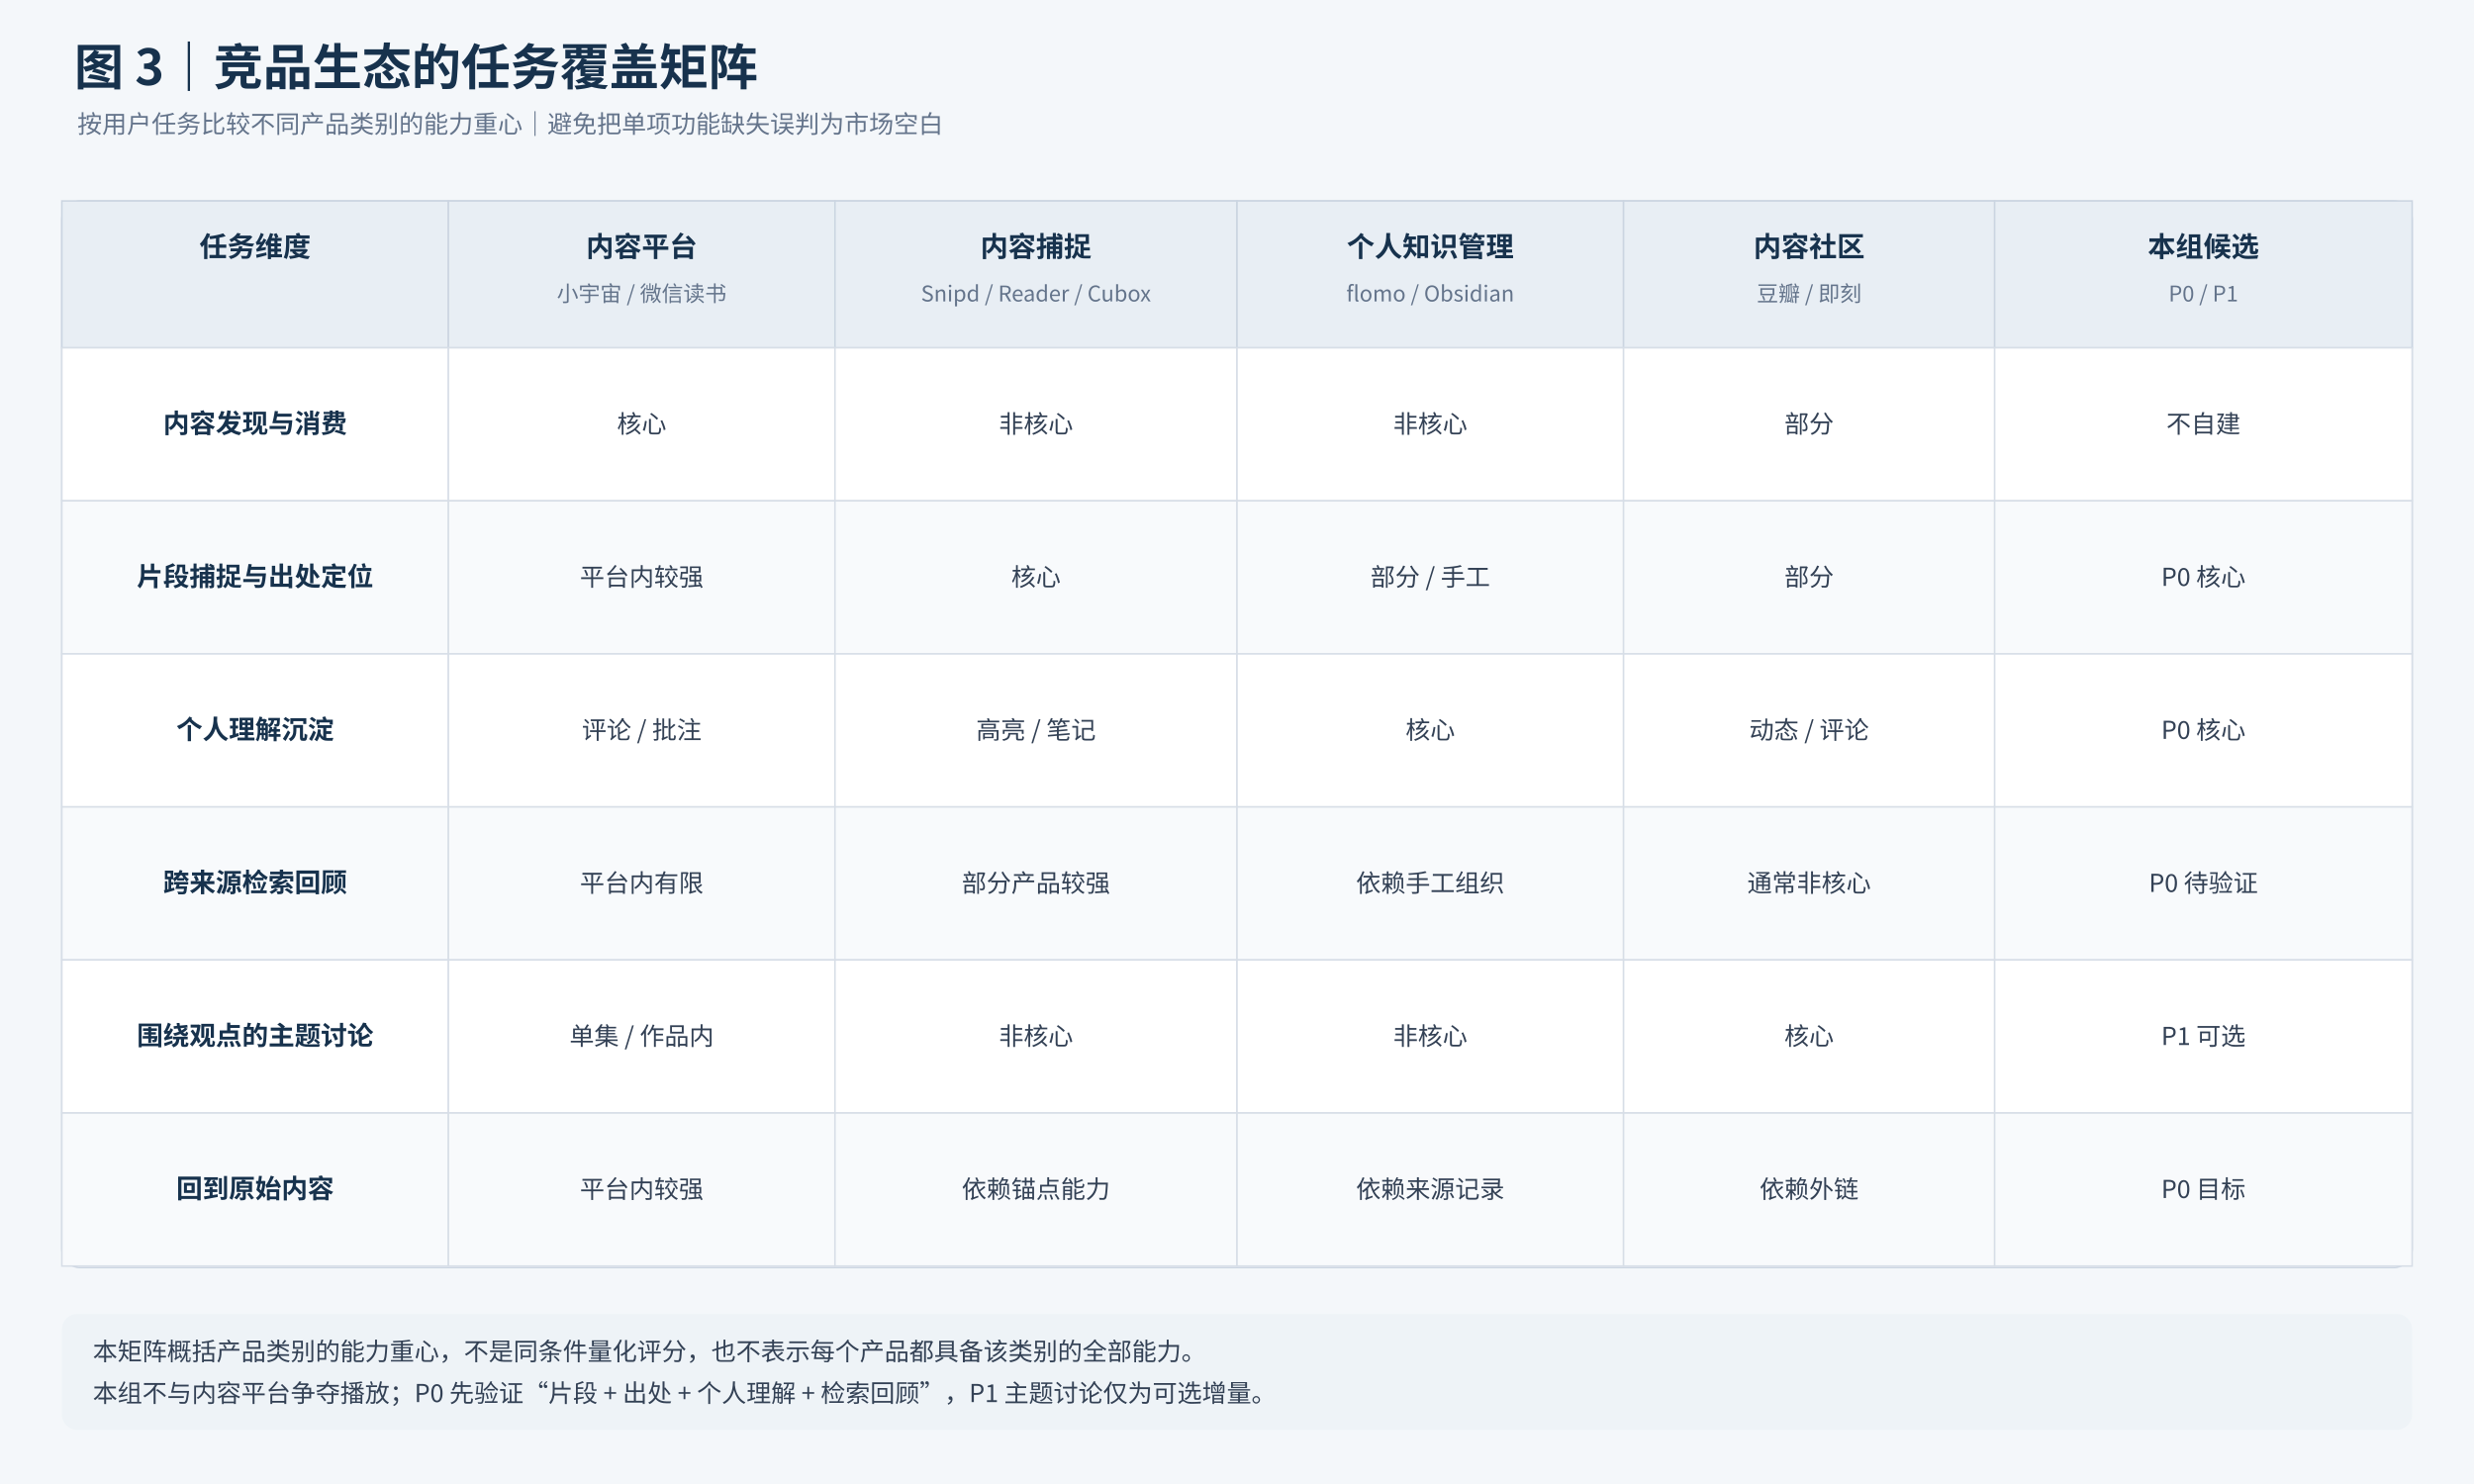
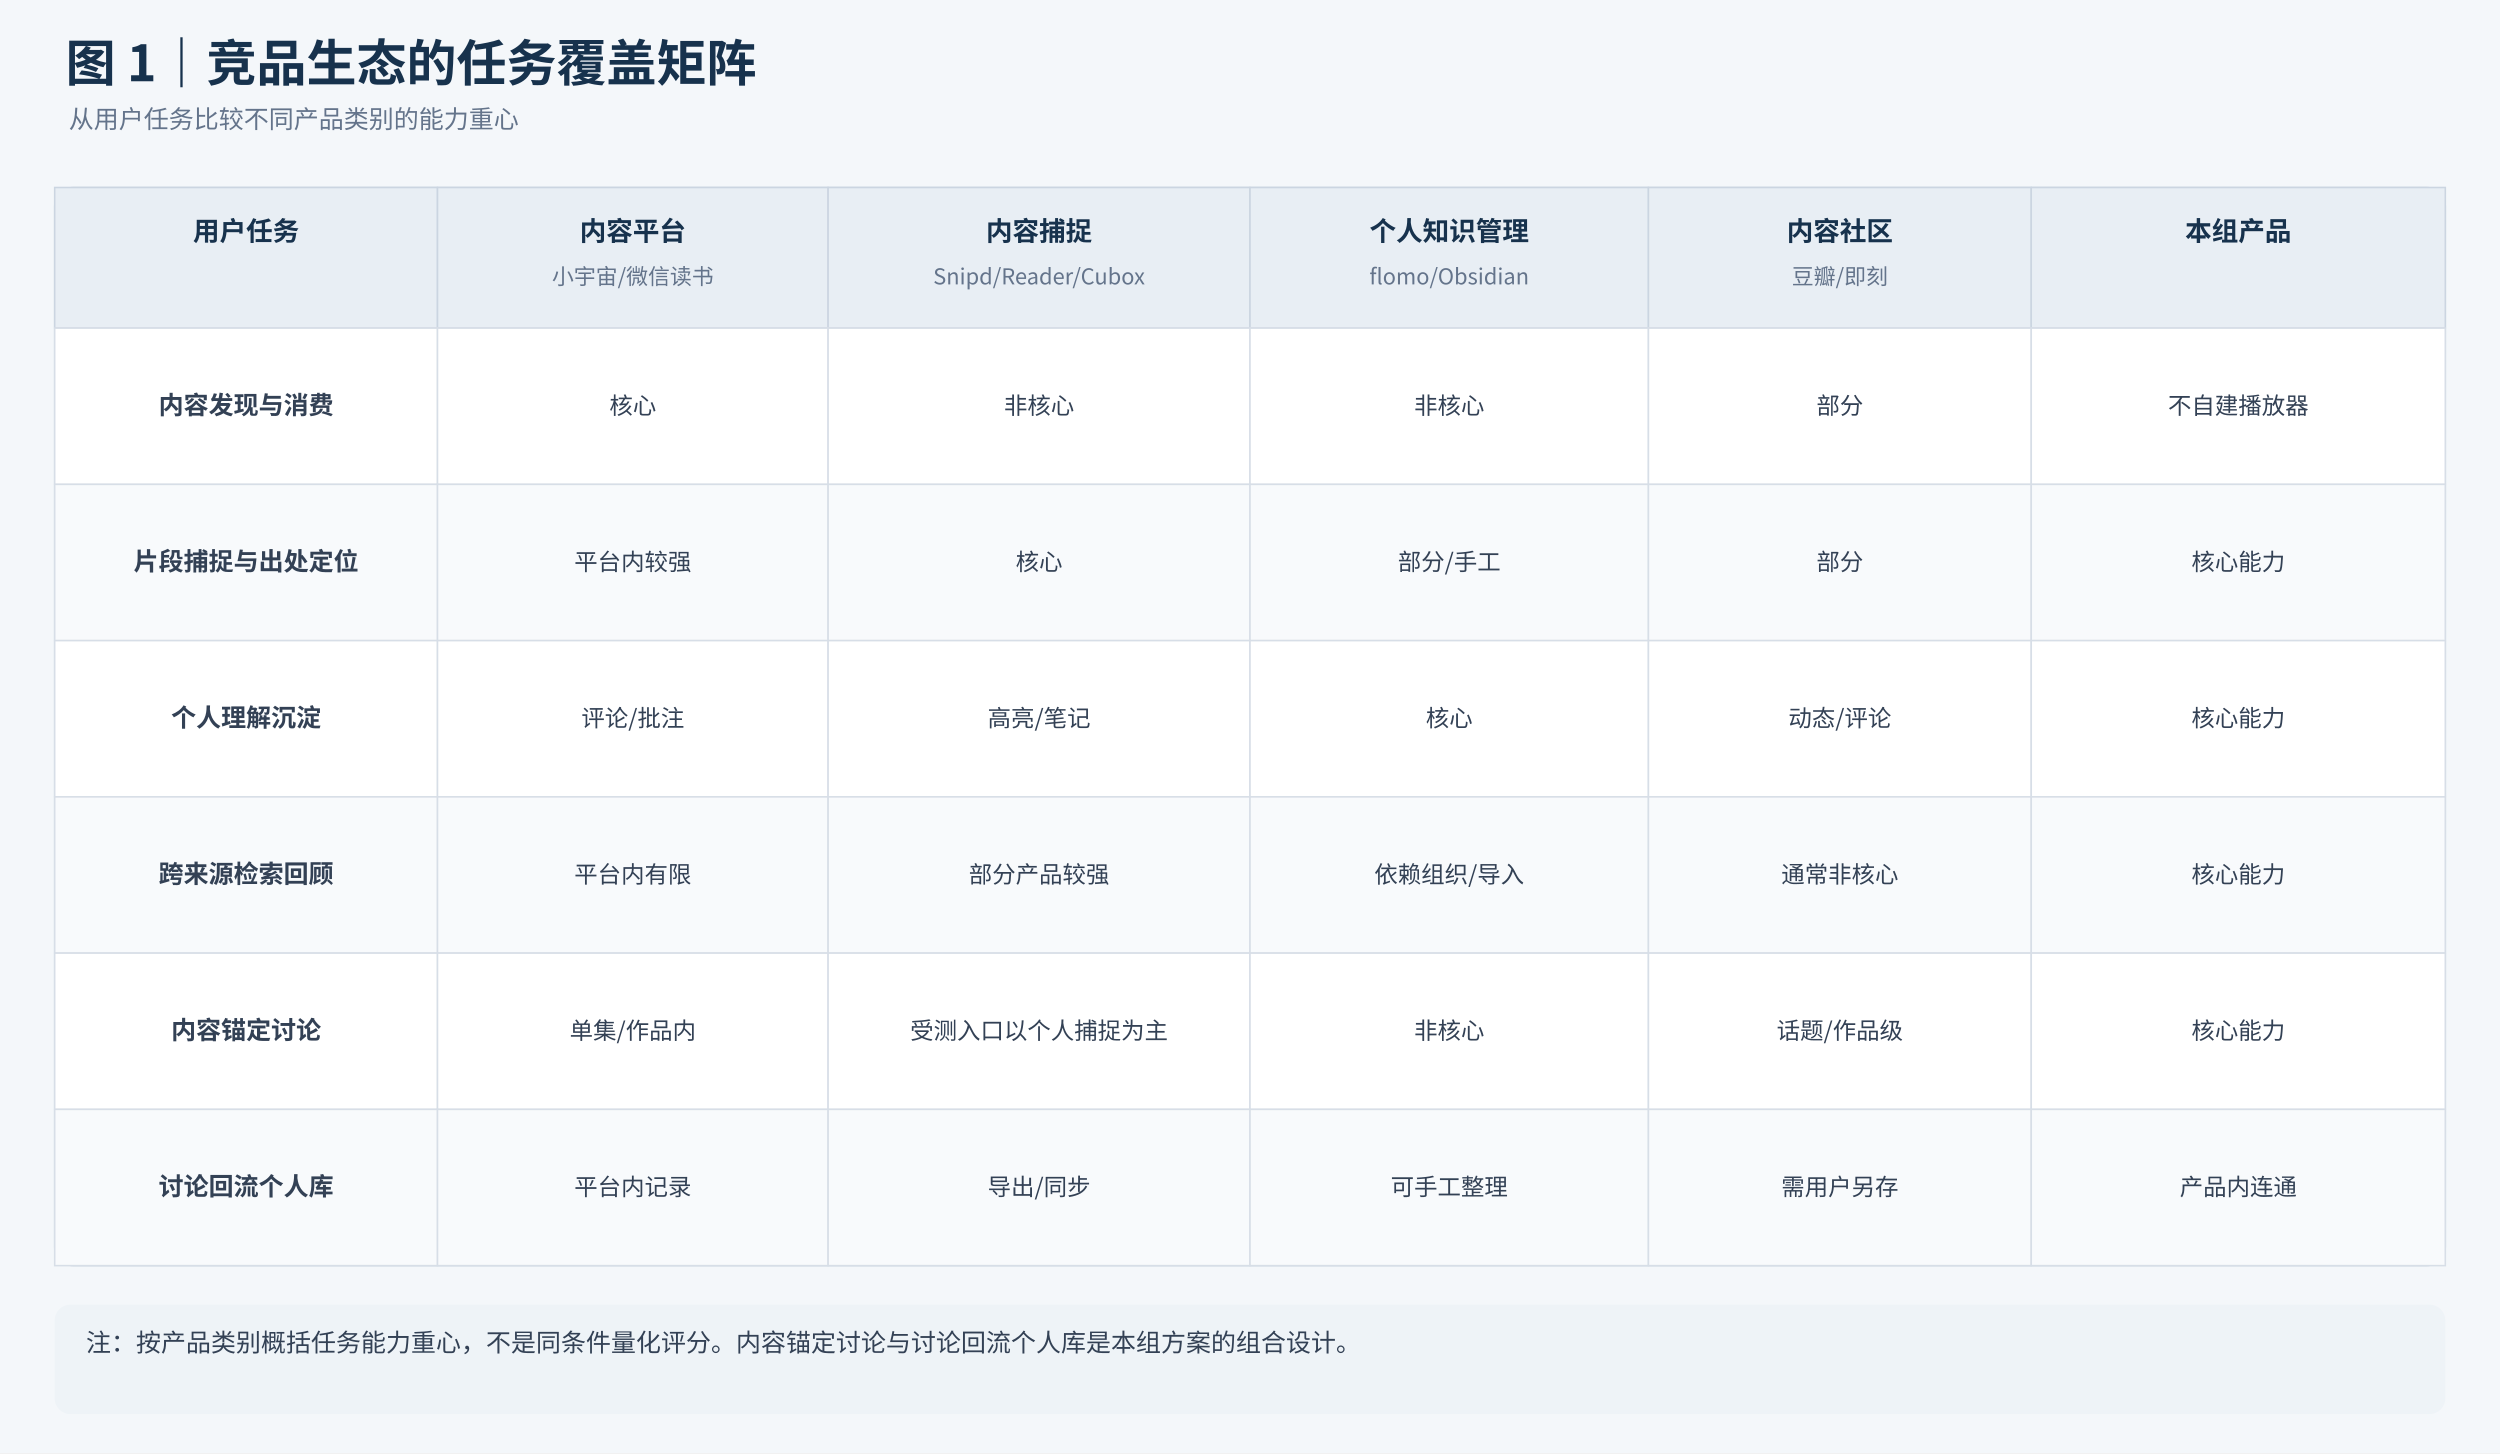
- <svg xmlns="http://www.w3.org/2000/svg" width="1600" height="960" viewBox="0 0 1600 960">
+ <svg xmlns="http://www.w3.org/2000/svg" width="1600" height="930" viewBox="0 0 1600 930">
  <defs>
-     <style>text{font-family:"Noto Sans CJK SC","Microsoft YaHei","PingFang SC",sans-serif;fill:#243447}.h1{font-size:32px;font-weight:700;fill:#17324d}.sub{font-size:16px;fill:#64748b}.celltitle{font-size:21px;font-weight:700;fill:#17324d}.body{font-size:17px;fill:#334155}.small{font-size:14px;fill:#64748b}</style>
+     <style>text{font-family:"Noto Sans CJK SC","Microsoft YaHei","PingFang SC",sans-serif;fill:#26384a}.h1{font-size:32px;font-weight:700;fill:#17324d}.sub{font-size:16px;fill:#64748b}.ct{font-size:20px;font-weight:700;fill:#17324d}.bd{font-size:16px;fill:#334155}.sm{font-size:14px;fill:#64748b}</style>
  </defs>
  <rect width="100%" height="100%" fill="#f4f7fa" />
-   <text x="48" y="55" class="h1">图 3｜竞品生态的任务覆盖矩阵</text>
-   <text x="50" y="86" class="sub">按用户任务比较不同产品类别的能力重心｜避免把单项功能缺失误判为市场空白</text>
-   <rect x="40" y="130" width="1520" height="690" rx="12" fill="#fff" stroke="#cbd5e1" />
-   <rect x="40" y="130" width="250" height="95" fill="#e8eef4" stroke="#cbd5e1" />
-   <text x="165" y="166" text-anchor="middle" class="celltitle" style="font-size:18px">任务维度</text>
-   <rect x="290" y="130" width="250" height="95" fill="#e8eef4" stroke="#cbd5e1" />
-   <text x="415" y="166" text-anchor="middle" class="celltitle" style="font-size:18px">内容平台</text>
-   <text x="415" y="195" text-anchor="middle" class="small">小宇宙 / 微信读书</text>
-   <rect x="540" y="130" width="260" height="95" fill="#e8eef4" stroke="#cbd5e1" />
-   <text x="670" y="166" text-anchor="middle" class="celltitle" style="font-size:18px">内容捕捉</text>
-   <text x="670" y="195" text-anchor="middle" class="small">Snipd / Reader / Cubox</text>
-   <rect x="800" y="130" width="250" height="95" fill="#e8eef4" stroke="#cbd5e1" />
-   <text x="925" y="166" text-anchor="middle" class="celltitle" style="font-size:18px">个人知识管理</text>
-   <text x="925" y="195" text-anchor="middle" class="small">flomo / Obsidian</text>
-   <rect x="1050" y="130" width="240" height="95" fill="#e8eef4" stroke="#cbd5e1" />
-   <text x="1170" y="166" text-anchor="middle" class="celltitle" style="font-size:18px">内容社区</text>
-   <text x="1170" y="195" text-anchor="middle" class="small">豆瓣 / 即刻</text>
-   <rect x="1290" y="130" width="270" height="95" fill="#e8eef4" stroke="#cbd5e1" />
-   <text x="1425" y="166" text-anchor="middle" class="celltitle" style="font-size:18px">本组候选</text>
-   <text x="1425" y="195" text-anchor="middle" class="small">P0 / P1</text>
-   <rect x="40" y="225" width="250" height="99" fill="#fff" stroke="#d7dee7" />
-   <text x="165" y="280" text-anchor="middle" class="celltitle" style="font-size:17px">内容发现与消费</text>
-   <rect x="290" y="225" width="250" height="99" fill="#fff" stroke="#d7dee7" />
-   <text x="415" y="280" text-anchor="middle" class="body" style="font-size:16px">核心</text>
-   <rect x="540" y="225" width="260" height="99" fill="#fff" stroke="#d7dee7" />
-   <text x="670" y="280" text-anchor="middle" class="body" style="font-size:16px">非核心</text>
-   <rect x="800" y="225" width="250" height="99" fill="#fff" stroke="#d7dee7" />
-   <text x="925" y="280" text-anchor="middle" class="body" style="font-size:16px">非核心</text>
-   <rect x="1050" y="225" width="240" height="99" fill="#fff" stroke="#d7dee7" />
-   <text x="1170" y="280" text-anchor="middle" class="body" style="font-size:16px">部分</text>
-   <rect x="1290" y="225" width="270" height="99" fill="#fff" stroke="#d7dee7" />
-   <text x="1425" y="280" text-anchor="middle" class="body" style="font-size:16px">不自建</text>
-   <rect x="40" y="324" width="250" height="99" fill="#f8fafc" stroke="#d7dee7" />
-   <text x="165" y="379" text-anchor="middle" class="celltitle" style="font-size:17px">片段捕捉与出处定位</text>
-   <rect x="290" y="324" width="250" height="99" fill="#f8fafc" stroke="#d7dee7" />
-   <text x="415" y="379" text-anchor="middle" class="body" style="font-size:16px">平台内较强</text>
-   <rect x="540" y="324" width="260" height="99" fill="#f8fafc" stroke="#d7dee7" />
-   <text x="670" y="379" text-anchor="middle" class="body" style="font-size:16px">核心</text>
-   <rect x="800" y="324" width="250" height="99" fill="#f8fafc" stroke="#d7dee7" />
-   <text x="925" y="379" text-anchor="middle" class="body" style="font-size:16px">部分 / 手工</text>
-   <rect x="1050" y="324" width="240" height="99" fill="#f8fafc" stroke="#d7dee7" />
-   <text x="1170" y="379" text-anchor="middle" class="body" style="font-size:16px">部分</text>
-   <rect x="1290" y="324" width="270" height="99" fill="#f8fafc" stroke="#d7dee7" />
-   <text x="1425" y="379" text-anchor="middle" class="body" style="font-size:16px">P0 核心</text>
-   <rect x="40" y="423" width="250" height="99" fill="#fff" stroke="#d7dee7" />
-   <text x="165" y="478" text-anchor="middle" class="celltitle" style="font-size:17px">个人理解沉淀</text>
-   <rect x="290" y="423" width="250" height="99" fill="#fff" stroke="#d7dee7" />
-   <text x="415" y="478" text-anchor="middle" class="body" style="font-size:16px">评论 / 批注</text>
-   <rect x="540" y="423" width="260" height="99" fill="#fff" stroke="#d7dee7" />
-   <text x="670" y="478" text-anchor="middle" class="body" style="font-size:16px">高亮 / 笔记</text>
-   <rect x="800" y="423" width="250" height="99" fill="#fff" stroke="#d7dee7" />
-   <text x="925" y="478" text-anchor="middle" class="body" style="font-size:16px">核心</text>
-   <rect x="1050" y="423" width="240" height="99" fill="#fff" stroke="#d7dee7" />
-   <text x="1170" y="478" text-anchor="middle" class="body" style="font-size:16px">动态 / 评论</text>
-   <rect x="1290" y="423" width="270" height="99" fill="#fff" stroke="#d7dee7" />
-   <text x="1425" y="478" text-anchor="middle" class="body" style="font-size:16px">P0 核心</text>
-   <rect x="40" y="522" width="250" height="99" fill="#f8fafc" stroke="#d7dee7" />
-   <text x="165" y="577" text-anchor="middle" class="celltitle" style="font-size:17px">跨来源检索回顾</text>
-   <rect x="290" y="522" width="250" height="99" fill="#f8fafc" stroke="#d7dee7" />
-   <text x="415" y="577" text-anchor="middle" class="body" style="font-size:16px">平台内有限</text>
-   <rect x="540" y="522" width="260" height="99" fill="#f8fafc" stroke="#d7dee7" />
-   <text x="670" y="577" text-anchor="middle" class="body" style="font-size:16px">部分产品较强</text>
-   <rect x="800" y="522" width="250" height="99" fill="#f8fafc" stroke="#d7dee7" />
-   <text x="925" y="577" text-anchor="middle" class="body" style="font-size:16px">依赖手工组织</text>
-   <rect x="1050" y="522" width="240" height="99" fill="#f8fafc" stroke="#d7dee7" />
-   <text x="1170" y="577" text-anchor="middle" class="body" style="font-size:16px">通常非核心</text>
-   <rect x="1290" y="522" width="270" height="99" fill="#f8fafc" stroke="#d7dee7" />
-   <text x="1425" y="577" text-anchor="middle" class="body" style="font-size:16px">P0 待验证</text>
-   <rect x="40" y="621" width="250" height="99" fill="#fff" stroke="#d7dee7" />
-   <text x="165" y="676" text-anchor="middle" class="celltitle" style="font-size:17px">围绕观点的主题讨论</text>
-   <rect x="290" y="621" width="250" height="99" fill="#fff" stroke="#d7dee7" />
-   <text x="415" y="676" text-anchor="middle" class="body" style="font-size:16px">单集 / 作品内</text>
-   <rect x="540" y="621" width="260" height="99" fill="#fff" stroke="#d7dee7" />
-   <text x="670" y="676" text-anchor="middle" class="body" style="font-size:16px">非核心</text>
-   <rect x="800" y="621" width="250" height="99" fill="#fff" stroke="#d7dee7" />
-   <text x="925" y="676" text-anchor="middle" class="body" style="font-size:16px">非核心</text>
-   <rect x="1050" y="621" width="240" height="99" fill="#fff" stroke="#d7dee7" />
-   <text x="1170" y="676" text-anchor="middle" class="body" style="font-size:16px">核心</text>
-   <rect x="1290" y="621" width="270" height="99" fill="#fff" stroke="#d7dee7" />
-   <text x="1425" y="676" text-anchor="middle" class="body" style="font-size:16px">P1 可选</text>
-   <rect x="40" y="720" width="250" height="99" fill="#f8fafc" stroke="#d7dee7" />
-   <text x="165" y="775" text-anchor="middle" class="celltitle" style="font-size:17px">回到原始内容</text>
-   <rect x="290" y="720" width="250" height="99" fill="#f8fafc" stroke="#d7dee7" />
-   <text x="415" y="775" text-anchor="middle" class="body" style="font-size:16px">平台内较强</text>
-   <rect x="540" y="720" width="260" height="99" fill="#f8fafc" stroke="#d7dee7" />
-   <text x="670" y="775" text-anchor="middle" class="body" style="font-size:16px">依赖锚点能力</text>
-   <rect x="800" y="720" width="250" height="99" fill="#f8fafc" stroke="#d7dee7" />
-   <text x="925" y="775" text-anchor="middle" class="body" style="font-size:16px">依赖来源记录</text>
-   <rect x="1050" y="720" width="240" height="99" fill="#f8fafc" stroke="#d7dee7" />
-   <text x="1170" y="775" text-anchor="middle" class="body" style="font-size:16px">依赖外链</text>
-   <rect x="1290" y="720" width="270" height="99" fill="#f8fafc" stroke="#d7dee7" />
-   <text x="1425" y="775" text-anchor="middle" class="body" style="font-size:16px">P0 目标</text>
-   <rect x="40" y="850" width="1520" height="75" rx="10" fill="#eef3f7" />
-   <text x="60" y="880" class="body" style="font-size:16px">本矩阵概括产品类别的能力重心，不是同条件量化评分，也不表示每个产品都具备该类别的全部能力。</text>
-   <text x="60" y="907" class="body" style="font-size:16px">本组不与内容平台争夺播放；P0 先验证“片段 + 出处 + 个人理解 + 检索回顾”，P1 主题讨论仅为可选增量。</text>
+   <text x="42" y="52" class="h1">图 1｜竞品生态的任务覆盖矩阵</text>
+   <text x="44" y="82" class="sub">从用户任务比较不同产品类别的能力重心</text>
+   <rect x="35" y="120" width="1530" height="690" rx="12" fill="#fff" stroke="#cbd5e1" />
+   <rect x="35" y="120" width="245" height="90" fill="#e8eef4" stroke="#cbd5e1" />
+   <text x="157.5" y="154" text-anchor="middle" class="ct" style="font-size:17px">用户任务</text>
+   <rect x="280" y="120" width="250" height="90" fill="#e8eef4" stroke="#cbd5e1" />
+   <text x="405" y="154" text-anchor="middle" class="ct" style="font-size:17px">内容平台</text>
+   <text x="405" y="182" text-anchor="middle" class="sm">小宇宙/微信读书</text>
+   <rect x="530" y="120" width="270" height="90" fill="#e8eef4" stroke="#cbd5e1" />
+   <text x="665" y="154" text-anchor="middle" class="ct" style="font-size:17px">内容捕捉</text>
+   <text x="665" y="182" text-anchor="middle" class="sm">Snipd/Reader/Cubox</text>
+   <rect x="800" y="120" width="255" height="90" fill="#e8eef4" stroke="#cbd5e1" />
+   <text x="927.5" y="154" text-anchor="middle" class="ct" style="font-size:17px">个人知识管理</text>
+   <text x="927.5" y="182" text-anchor="middle" class="sm">flomo/Obsidian</text>
+   <rect x="1055" y="120" width="245" height="90" fill="#e8eef4" stroke="#cbd5e1" />
+   <text x="1177.5" y="154" text-anchor="middle" class="ct" style="font-size:17px">内容社区</text>
+   <text x="1177.5" y="182" text-anchor="middle" class="sm">豆瓣/即刻</text>
+   <rect x="1300" y="120" width="265" height="90" fill="#e8eef4" stroke="#cbd5e1" />
+   <text x="1432.5" y="154" text-anchor="middle" class="ct" style="font-size:17px">本组产品</text>
+   <rect x="35" y="210" width="245" height="100" fill="#fff" stroke="#d7dee7" />
+   <text x="157.5" y="265" text-anchor="middle" class="bd" style="font-size:16px;font-weight:700">内容发现与消费</text>
+   <rect x="280" y="210" width="250" height="100" fill="#fff" stroke="#d7dee7" />
+   <text x="405" y="265" text-anchor="middle" class="bd" style="font-size:15px;font-weight:400">核心</text>
+   <rect x="530" y="210" width="270" height="100" fill="#fff" stroke="#d7dee7" />
+   <text x="665" y="265" text-anchor="middle" class="bd" style="font-size:15px;font-weight:400">非核心</text>
+   <rect x="800" y="210" width="255" height="100" fill="#fff" stroke="#d7dee7" />
+   <text x="927.5" y="265" text-anchor="middle" class="bd" style="font-size:15px;font-weight:400">非核心</text>
+   <rect x="1055" y="210" width="245" height="100" fill="#fff" stroke="#d7dee7" />
+   <text x="1177.5" y="265" text-anchor="middle" class="bd" style="font-size:15px;font-weight:400">部分</text>
+   <rect x="1300" y="210" width="265" height="100" fill="#fff" stroke="#d7dee7" />
+   <text x="1432.5" y="265" text-anchor="middle" class="bd" style="font-size:15px;font-weight:400">不自建播放器</text>
+   <rect x="35" y="310" width="245" height="100" fill="#f8fafc" stroke="#d7dee7" />
+   <text x="157.5" y="365" text-anchor="middle" class="bd" style="font-size:16px;font-weight:700">片段捕捉与出处定位</text>
+   <rect x="280" y="310" width="250" height="100" fill="#f8fafc" stroke="#d7dee7" />
+   <text x="405" y="365" text-anchor="middle" class="bd" style="font-size:15px;font-weight:400">平台内较强</text>
+   <rect x="530" y="310" width="270" height="100" fill="#f8fafc" stroke="#d7dee7" />
+   <text x="665" y="365" text-anchor="middle" class="bd" style="font-size:15px;font-weight:400">核心</text>
+   <rect x="800" y="310" width="255" height="100" fill="#f8fafc" stroke="#d7dee7" />
+   <text x="927.5" y="365" text-anchor="middle" class="bd" style="font-size:15px;font-weight:400">部分/手工</text>
+   <rect x="1055" y="310" width="245" height="100" fill="#f8fafc" stroke="#d7dee7" />
+   <text x="1177.5" y="365" text-anchor="middle" class="bd" style="font-size:15px;font-weight:400">部分</text>
+   <rect x="1300" y="310" width="265" height="100" fill="#f8fafc" stroke="#d7dee7" />
+   <text x="1432.5" y="365" text-anchor="middle" class="bd" style="font-size:15px;font-weight:400">核心能力</text>
+   <rect x="35" y="410" width="245" height="100" fill="#fff" stroke="#d7dee7" />
+   <text x="157.5" y="465" text-anchor="middle" class="bd" style="font-size:16px;font-weight:700">个人理解沉淀</text>
+   <rect x="280" y="410" width="250" height="100" fill="#fff" stroke="#d7dee7" />
+   <text x="405" y="465" text-anchor="middle" class="bd" style="font-size:15px;font-weight:400">评论/批注</text>
+   <rect x="530" y="410" width="270" height="100" fill="#fff" stroke="#d7dee7" />
+   <text x="665" y="465" text-anchor="middle" class="bd" style="font-size:15px;font-weight:400">高亮/笔记</text>
+   <rect x="800" y="410" width="255" height="100" fill="#fff" stroke="#d7dee7" />
+   <text x="927.5" y="465" text-anchor="middle" class="bd" style="font-size:15px;font-weight:400">核心</text>
+   <rect x="1055" y="410" width="245" height="100" fill="#fff" stroke="#d7dee7" />
+   <text x="1177.5" y="465" text-anchor="middle" class="bd" style="font-size:15px;font-weight:400">动态/评论</text>
+   <rect x="1300" y="410" width="265" height="100" fill="#fff" stroke="#d7dee7" />
+   <text x="1432.5" y="465" text-anchor="middle" class="bd" style="font-size:15px;font-weight:400">核心能力</text>
+   <rect x="35" y="510" width="245" height="100" fill="#f8fafc" stroke="#d7dee7" />
+   <text x="157.5" y="565" text-anchor="middle" class="bd" style="font-size:16px;font-weight:700">跨来源检索回顾</text>
+   <rect x="280" y="510" width="250" height="100" fill="#f8fafc" stroke="#d7dee7" />
+   <text x="405" y="565" text-anchor="middle" class="bd" style="font-size:15px;font-weight:400">平台内有限</text>
+   <rect x="530" y="510" width="270" height="100" fill="#f8fafc" stroke="#d7dee7" />
+   <text x="665" y="565" text-anchor="middle" class="bd" style="font-size:15px;font-weight:400">部分产品较强</text>
+   <rect x="800" y="510" width="255" height="100" fill="#f8fafc" stroke="#d7dee7" />
+   <text x="927.5" y="565" text-anchor="middle" class="bd" style="font-size:15px;font-weight:400">依赖组织/导入</text>
+   <rect x="1055" y="510" width="245" height="100" fill="#f8fafc" stroke="#d7dee7" />
+   <text x="1177.5" y="565" text-anchor="middle" class="bd" style="font-size:15px;font-weight:400">通常非核心</text>
+   <rect x="1300" y="510" width="265" height="100" fill="#f8fafc" stroke="#d7dee7" />
+   <text x="1432.5" y="565" text-anchor="middle" class="bd" style="font-size:15px;font-weight:400">核心能力</text>
+   <rect x="35" y="610" width="245" height="100" fill="#fff" stroke="#d7dee7" />
+   <text x="157.5" y="665" text-anchor="middle" class="bd" style="font-size:16px;font-weight:700">内容锚定讨论</text>
+   <rect x="280" y="610" width="250" height="100" fill="#fff" stroke="#d7dee7" />
+   <text x="405" y="665" text-anchor="middle" class="bd" style="font-size:15px;font-weight:400">单集/作品内</text>
+   <rect x="530" y="610" width="270" height="100" fill="#fff" stroke="#d7dee7" />
+   <text x="665" y="665" text-anchor="middle" class="bd" style="font-size:15px;font-weight:400">受测入口以个人捕捉为主</text>
+   <rect x="800" y="610" width="255" height="100" fill="#fff" stroke="#d7dee7" />
+   <text x="927.5" y="665" text-anchor="middle" class="bd" style="font-size:15px;font-weight:400">非核心</text>
+   <rect x="1055" y="610" width="245" height="100" fill="#fff" stroke="#d7dee7" />
+   <text x="1177.5" y="665" text-anchor="middle" class="bd" style="font-size:15px;font-weight:400">话题/作品级</text>
+   <rect x="1300" y="610" width="265" height="100" fill="#fff" stroke="#d7dee7" />
+   <text x="1432.5" y="665" text-anchor="middle" class="bd" style="font-size:15px;font-weight:400">核心能力</text>
+   <rect x="35" y="710" width="245" height="100" fill="#f8fafc" stroke="#d7dee7" />
+   <text x="157.5" y="765" text-anchor="middle" class="bd" style="font-size:16px;font-weight:700">讨论回流个人库</text>
+   <rect x="280" y="710" width="250" height="100" fill="#f8fafc" stroke="#d7dee7" />
+   <text x="405" y="765" text-anchor="middle" class="bd" style="font-size:15px;font-weight:400">平台内记录</text>
+   <rect x="530" y="710" width="270" height="100" fill="#f8fafc" stroke="#d7dee7" />
+   <text x="665" y="765" text-anchor="middle" class="bd" style="font-size:15px;font-weight:400">导出/同步</text>
+   <rect x="800" y="710" width="255" height="100" fill="#f8fafc" stroke="#d7dee7" />
+   <text x="927.5" y="765" text-anchor="middle" class="bd" style="font-size:15px;font-weight:400">可手工整理</text>
+   <rect x="1055" y="710" width="245" height="100" fill="#f8fafc" stroke="#d7dee7" />
+   <text x="1177.5" y="765" text-anchor="middle" class="bd" style="font-size:15px;font-weight:400">需用户另存</text>
+   <rect x="1300" y="710" width="265" height="100" fill="#f8fafc" stroke="#d7dee7" />
+   <text x="1432.5" y="765" text-anchor="middle" class="bd" style="font-size:15px;font-weight:400">产品内连通</text>
+   <rect x="35" y="835" width="1530" height="70" rx="10" fill="#eef3f7" />
+   <text x="55" y="865" class="bd" style="font-size:16px">注：按产品类别概括任务能力重心，不是同条件量化评分。内容锚定讨论与讨论回流个人库是本组方案的组合设计。</text>
</svg>
